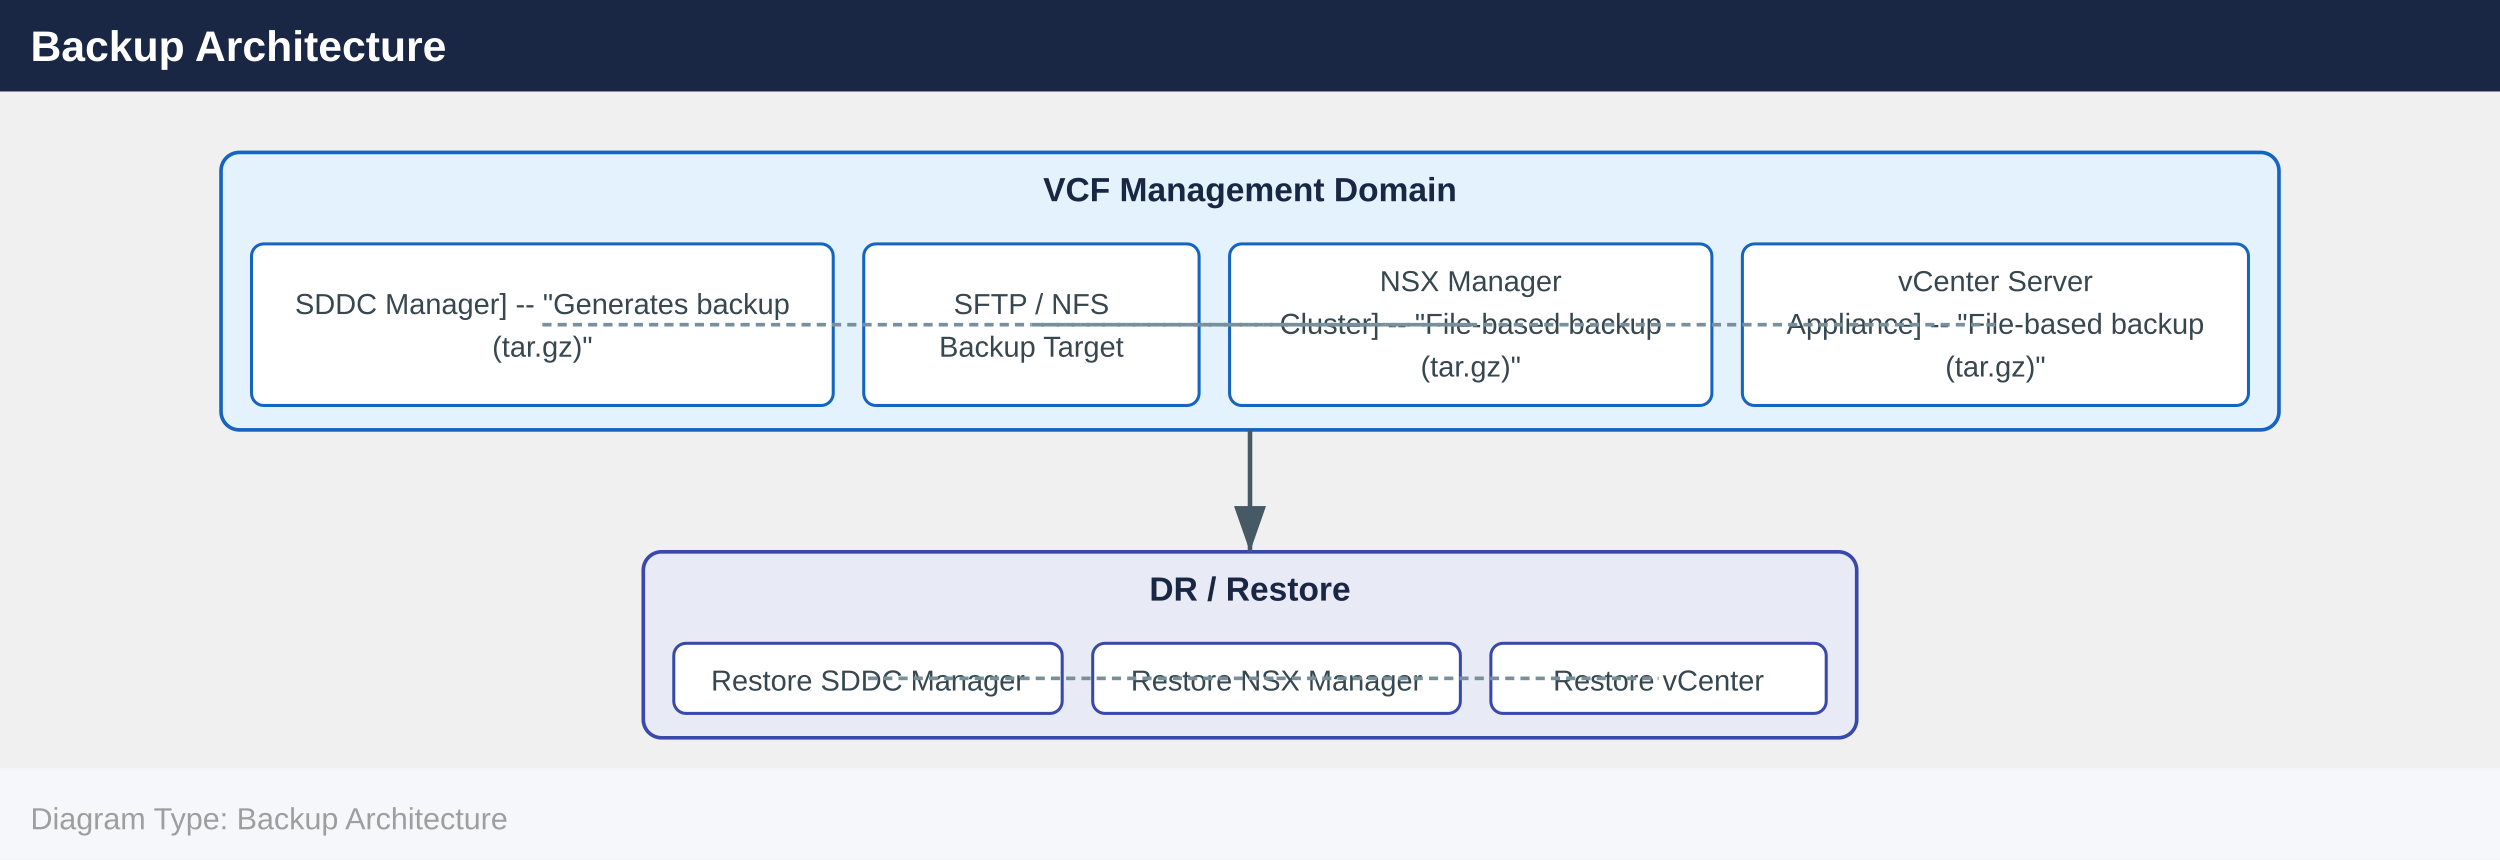
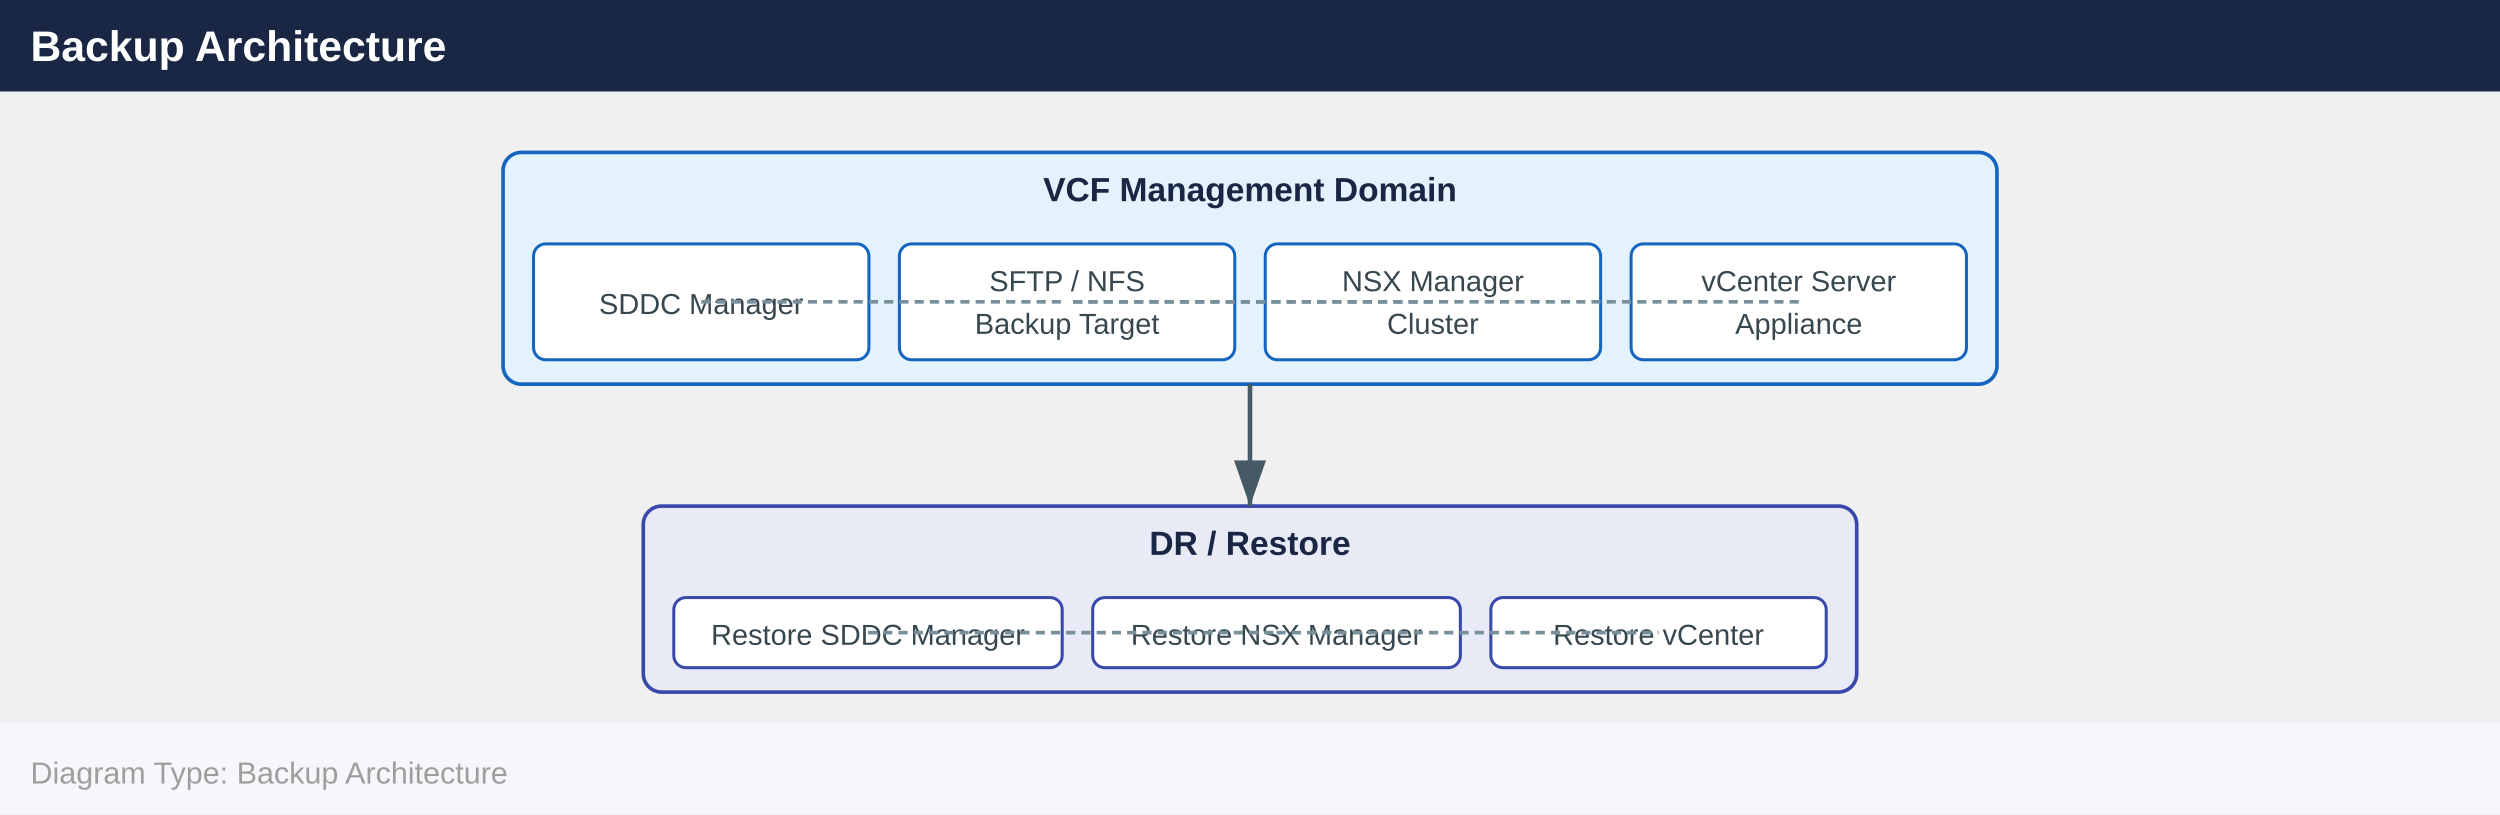
- <svg xmlns="http://www.w3.org/2000/svg" width="820" height="282" viewBox="0 0 820 282">
+ <svg xmlns="http://www.w3.org/2000/svg" width="820" height="267" viewBox="0 0 820 267">
  <defs>
    <marker id="arrowhead" markerWidth="10" markerHeight="7" refX="10" refY="3.5" orient="auto">
      <polygon points="0 0, 10 3.5, 0 7" fill="#455a64" />
    </marker>
  </defs>
  <rect x="0" y="0" width="820" height="30" fill="#1a2744" />
  <text x="10" y="20" font-family="Arial,Helvetica,sans-serif" font-size="14" font-weight="bold" fill="#ffffff">Backup Architecture</text>
-   <rect x="72.5" y="50.0" width="675.0" height="91.0" rx="6" fill="#e3f2fd" stroke="#1565c0" stroke-width="1.2" />
+   <rect x="165.0" y="50.0" width="490.0" height="76.0" rx="6" fill="#e3f2fd" stroke="#1565c0" stroke-width="1.2" />
  <text x="410.0" y="66.0" text-anchor="middle" font-family="Arial,Helvetica,sans-serif" font-size="11" font-weight="700" fill="#1a2744">VCF Management Domain</text>
-   <rect x="82.5" y="80.0" width="190.8" height="53.0" rx="4" fill="#ffffff" stroke="#1565c0" stroke-width="1" />
-   <text x="177.9" y="103.0" text-anchor="middle" font-family="Arial,Helvetica,sans-serif" font-size="9.5" fill="#37474f">SDDC Manager] -- "Generates backup</text>
-   <text x="177.9" y="117.0" text-anchor="middle" font-family="Arial,Helvetica,sans-serif" font-size="9.5" fill="#37474f">(tar.gz)"</text>
-   <rect x="283.3" y="80.0" width="110.0" height="53.0" rx="4" fill="#ffffff" stroke="#1565c0" stroke-width="1" />
-   <text x="338.3" y="103.0" text-anchor="middle" font-family="Arial,Helvetica,sans-serif" font-size="9.5" fill="#37474f">SFTP / NFS</text>
-   <text x="338.3" y="117.0" text-anchor="middle" font-family="Arial,Helvetica,sans-serif" font-size="9.5" fill="#37474f">Backup Target</text>
-   <rect x="403.3" y="80.0" width="158.2" height="53.0" rx="4" fill="#ffffff" stroke="#1565c0" stroke-width="1" />
-   <text x="482.4" y="95.5" text-anchor="middle" font-family="Arial,Helvetica,sans-serif" font-size="9.5" fill="#37474f">NSX Manager</text>
-   <text x="482.4" y="109.5" text-anchor="middle" font-family="Arial,Helvetica,sans-serif" font-size="9.5" fill="#37474f">Cluster] -- "File-based backup</text>
-   <text x="482.4" y="123.5" text-anchor="middle" font-family="Arial,Helvetica,sans-serif" font-size="9.5" fill="#37474f">(tar.gz)"</text>
-   <rect x="571.5" y="80.0" width="166.0" height="53.0" rx="4" fill="#ffffff" stroke="#1565c0" stroke-width="1" />
-   <text x="654.5" y="95.5" text-anchor="middle" font-family="Arial,Helvetica,sans-serif" font-size="9.5" fill="#37474f">vCenter Server</text>
-   <text x="654.5" y="109.5" text-anchor="middle" font-family="Arial,Helvetica,sans-serif" font-size="9.5" fill="#37474f">Appliance] -- "File-based backup</text>
-   <text x="654.5" y="123.5" text-anchor="middle" font-family="Arial,Helvetica,sans-serif" font-size="9.5" fill="#37474f">(tar.gz)"</text>
-   <rect x="211.0" y="181.0" width="398.0" height="61.0" rx="6" fill="#e8eaf6" stroke="#3949ab" stroke-width="1.2" />
-   <text x="410.0" y="197.0" text-anchor="middle" font-family="Arial,Helvetica,sans-serif" font-size="11" font-weight="700" fill="#1a2744">DR / Restore</text>
-   <rect x="221.0" y="211.0" width="127.4" height="23.0" rx="4" fill="#ffffff" stroke="#3949ab" stroke-width="1" />
-   <text x="284.7" y="226.5" text-anchor="middle" font-family="Arial,Helvetica,sans-serif" font-size="9.5" fill="#37474f">Restore SDDC Manager</text>
-   <rect x="358.4" y="211.0" width="120.6" height="23.0" rx="4" fill="#ffffff" stroke="#3949ab" stroke-width="1" />
-   <text x="418.7" y="226.5" text-anchor="middle" font-family="Arial,Helvetica,sans-serif" font-size="9.5" fill="#37474f">Restore NSX Manager</text>
-   <rect x="489.0" y="211.0" width="110.0" height="23.0" rx="4" fill="#ffffff" stroke="#3949ab" stroke-width="1" />
-   <text x="544.0" y="226.5" text-anchor="middle" font-family="Arial,Helvetica,sans-serif" font-size="9.5" fill="#37474f">Restore vCenter</text>
-   <line x1="410.0" y1="141.0" x2="410.0" y2="181.0" stroke="#455a64" stroke-width="1.5" marker-end="url(#arrowhead)" />
-   <line x1="177.9" y1="106.5" x2="338.3" y2="106.5" stroke="#78909c" stroke-width="1.2" stroke-dasharray="3,2" />
-   <line x1="482.4" y1="106.5" x2="338.3" y2="106.5" stroke="#78909c" stroke-width="1.2" stroke-dasharray="3,2" />
-   <line x1="654.5" y1="106.5" x2="338.3" y2="106.5" stroke="#78909c" stroke-width="1.2" stroke-dasharray="3,2" />
-   <line x1="284.7" y1="222.5" x2="418.7" y2="222.5" stroke="#78909c" stroke-width="1.2" stroke-dasharray="3,2" />
-   <line x1="418.7" y1="222.5" x2="544.0" y2="222.5" stroke="#78909c" stroke-width="1.2" stroke-dasharray="3,2" />
-   <rect x="0" y="252.0" width="820" height="30" fill="#f5f7fa" />
-   <text x="10" y="272.0" font-family="Arial,Helvetica,sans-serif" font-size="10" fill="#9e9e9e">Diagram Type: Backup Architecture</text>
+   <rect x="175.0" y="80.0" width="110.0" height="38.0" rx="4" fill="#ffffff" stroke="#1565c0" stroke-width="1" />
+   <text x="230.0" y="103.0" text-anchor="middle" font-family="Arial,Helvetica,sans-serif" font-size="9.5" fill="#37474f">SDDC Manager</text>
+   <rect x="295.0" y="80.0" width="110.0" height="38.0" rx="4" fill="#ffffff" stroke="#1565c0" stroke-width="1" />
+   <text x="350.0" y="95.5" text-anchor="middle" font-family="Arial,Helvetica,sans-serif" font-size="9.5" fill="#37474f">SFTP / NFS</text>
+   <text x="350.0" y="109.5" text-anchor="middle" font-family="Arial,Helvetica,sans-serif" font-size="9.5" fill="#37474f">Backup Target</text>
+   <rect x="415.0" y="80.0" width="110.0" height="38.0" rx="4" fill="#ffffff" stroke="#1565c0" stroke-width="1" />
+   <text x="470.0" y="95.5" text-anchor="middle" font-family="Arial,Helvetica,sans-serif" font-size="9.5" fill="#37474f">NSX Manager</text>
+   <text x="470.0" y="109.5" text-anchor="middle" font-family="Arial,Helvetica,sans-serif" font-size="9.5" fill="#37474f">Cluster</text>
+   <rect x="535.0" y="80.0" width="110.0" height="38.0" rx="4" fill="#ffffff" stroke="#1565c0" stroke-width="1" />
+   <text x="590.0" y="95.5" text-anchor="middle" font-family="Arial,Helvetica,sans-serif" font-size="9.5" fill="#37474f">vCenter Server</text>
+   <text x="590.0" y="109.5" text-anchor="middle" font-family="Arial,Helvetica,sans-serif" font-size="9.5" fill="#37474f">Appliance</text>
+   <rect x="211.0" y="166.0" width="398.0" height="61.0" rx="6" fill="#e8eaf6" stroke="#3949ab" stroke-width="1.2" />
+   <text x="410.0" y="182.0" text-anchor="middle" font-family="Arial,Helvetica,sans-serif" font-size="11" font-weight="700" fill="#1a2744">DR / Restore</text>
+   <rect x="221.0" y="196.0" width="127.4" height="23.0" rx="4" fill="#ffffff" stroke="#3949ab" stroke-width="1" />
+   <text x="284.7" y="211.5" text-anchor="middle" font-family="Arial,Helvetica,sans-serif" font-size="9.5" fill="#37474f">Restore SDDC Manager</text>
+   <rect x="358.4" y="196.0" width="120.6" height="23.0" rx="4" fill="#ffffff" stroke="#3949ab" stroke-width="1" />
+   <text x="418.7" y="211.5" text-anchor="middle" font-family="Arial,Helvetica,sans-serif" font-size="9.5" fill="#37474f">Restore NSX Manager</text>
+   <rect x="489.0" y="196.0" width="110.0" height="23.0" rx="4" fill="#ffffff" stroke="#3949ab" stroke-width="1" />
+   <text x="544.0" y="211.5" text-anchor="middle" font-family="Arial,Helvetica,sans-serif" font-size="9.5" fill="#37474f">Restore vCenter</text>
+   <line x1="410.0" y1="126.0" x2="410.0" y2="166.0" stroke="#455a64" stroke-width="1.5" marker-end="url(#arrowhead)" />
+   <line x1="230.0" y1="99.0" x2="350.0" y2="99.0" stroke="#78909c" stroke-width="1.2" stroke-dasharray="3,2" />
+   <line x1="470.0" y1="99.0" x2="350.0" y2="99.0" stroke="#78909c" stroke-width="1.2" stroke-dasharray="3,2" />
+   <line x1="590.0" y1="99.0" x2="350.0" y2="99.0" stroke="#78909c" stroke-width="1.2" stroke-dasharray="3,2" />
+   <line x1="284.7" y1="207.5" x2="418.7" y2="207.5" stroke="#78909c" stroke-width="1.2" stroke-dasharray="3,2" />
+   <line x1="418.7" y1="207.5" x2="544.0" y2="207.5" stroke="#78909c" stroke-width="1.2" stroke-dasharray="3,2" />
+   <rect x="0" y="237.0" width="820" height="30" fill="#f5f7fa" />
+   <text x="10" y="257.0" font-family="Arial,Helvetica,sans-serif" font-size="10" fill="#9e9e9e">Diagram Type: Backup Architecture</text>
</svg>
